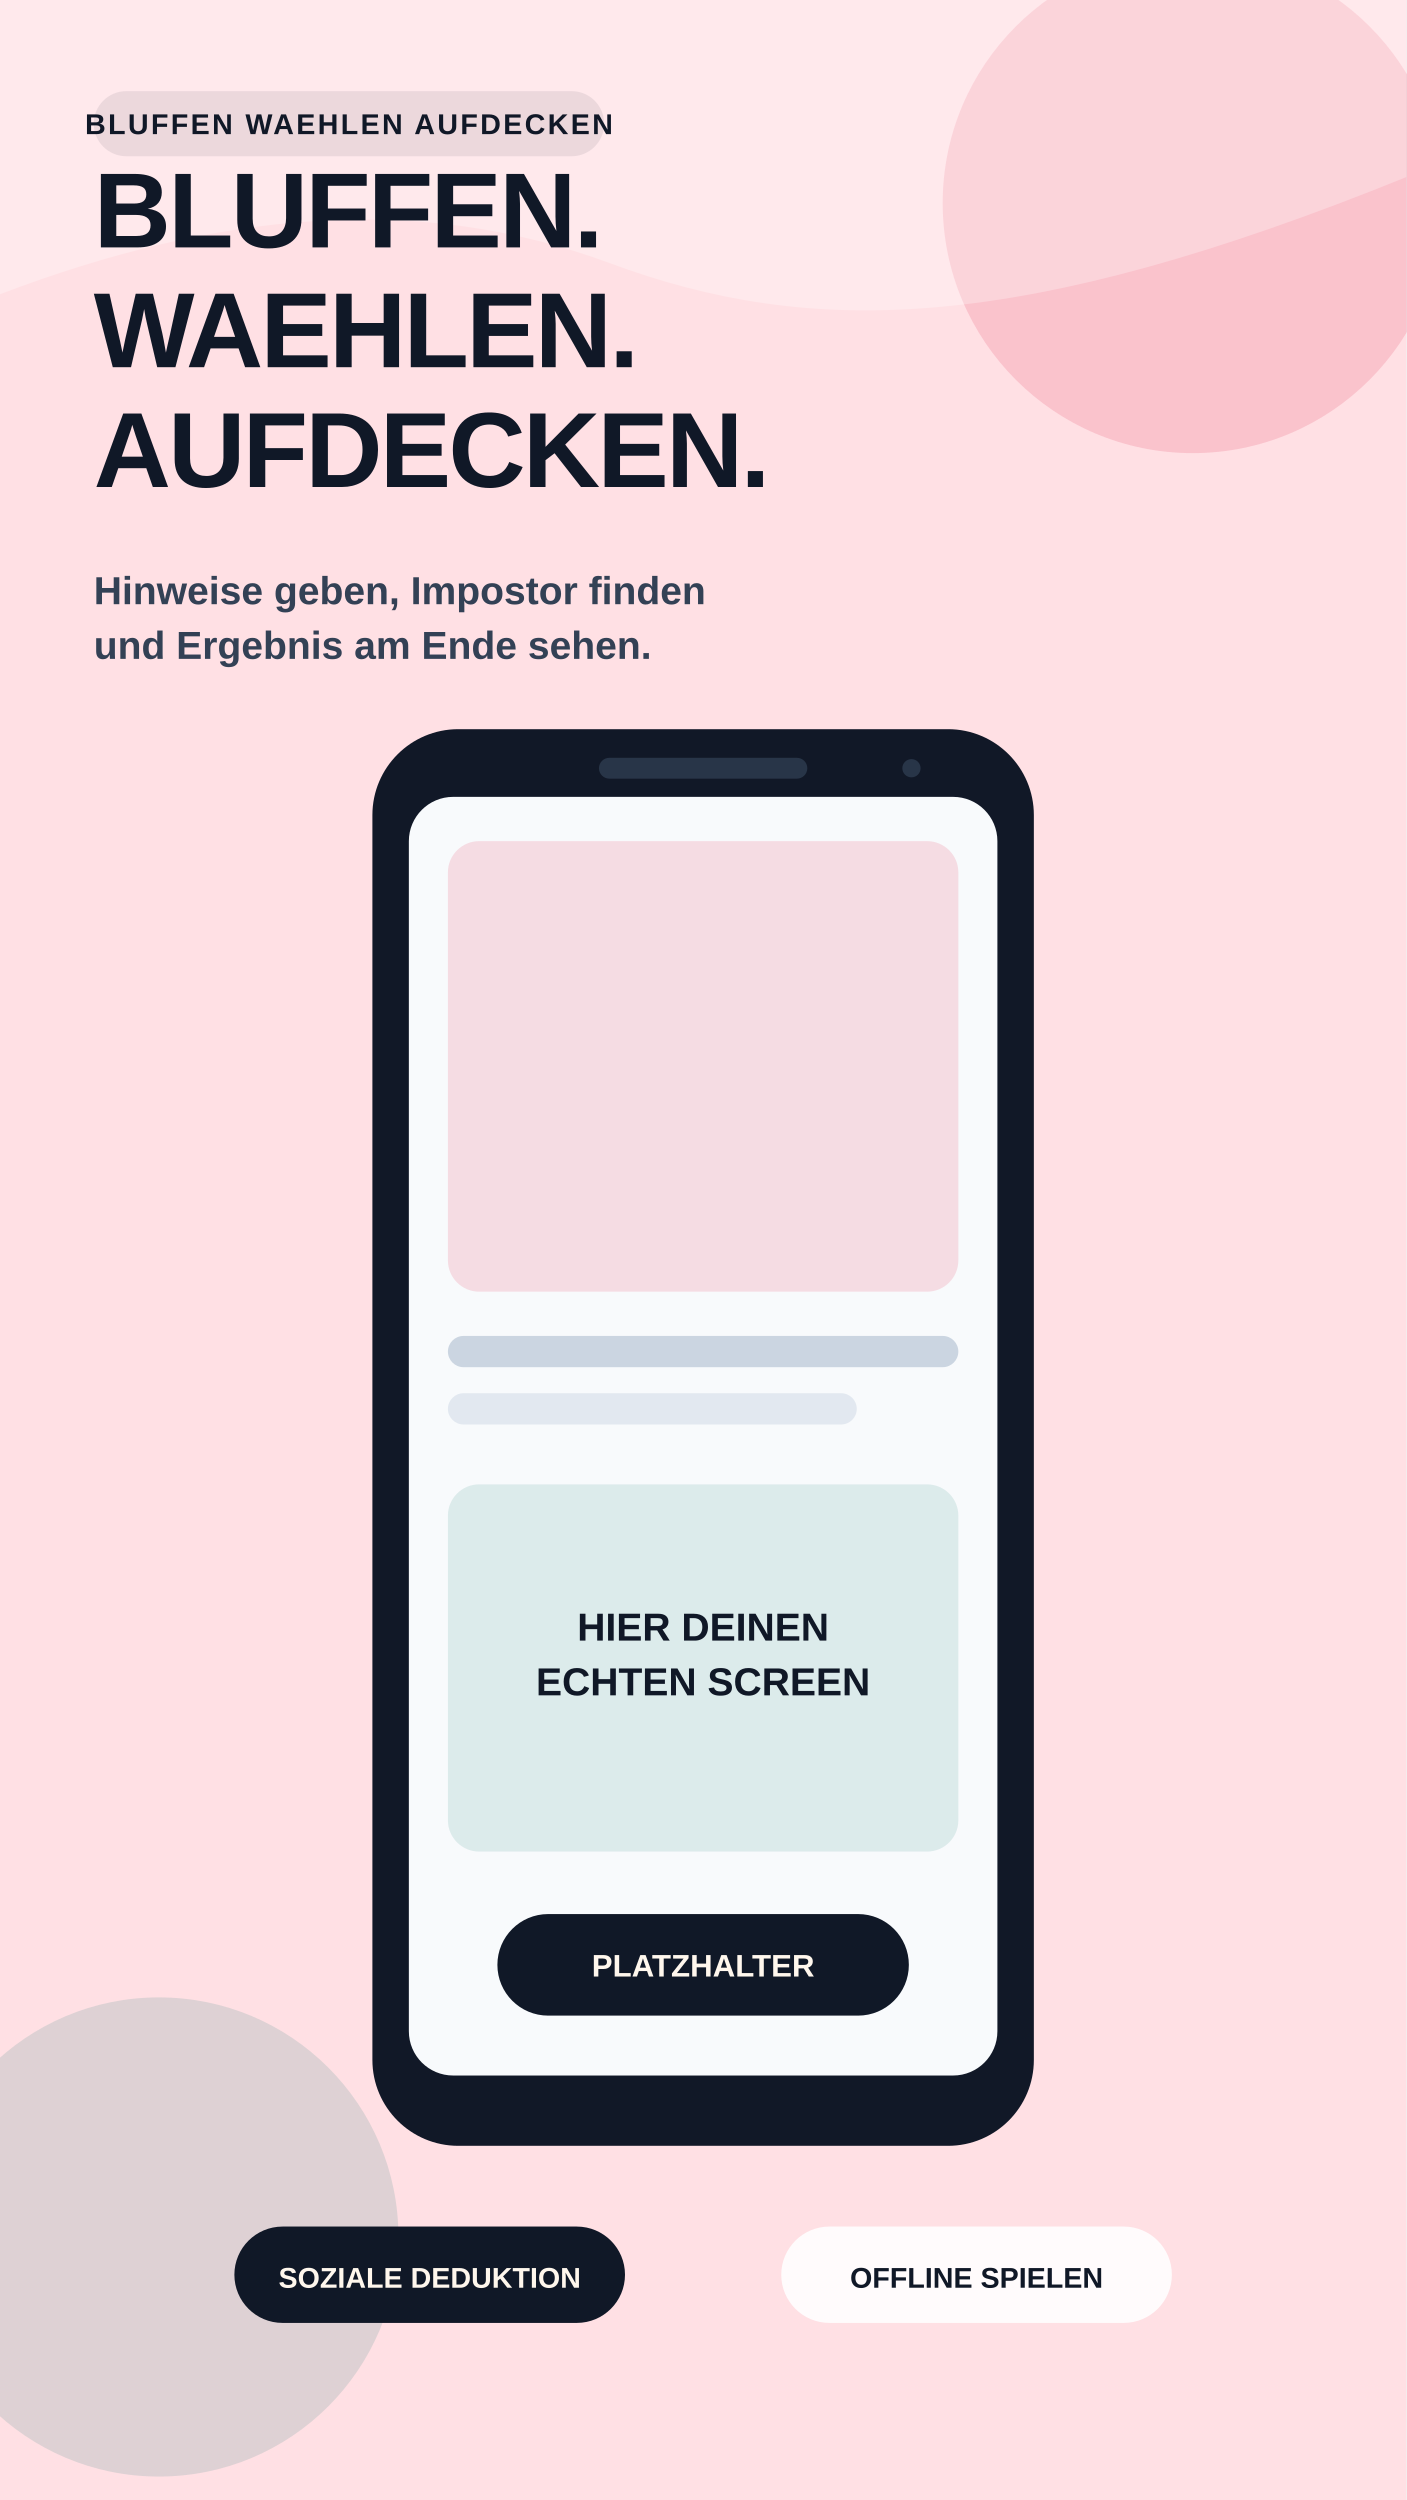
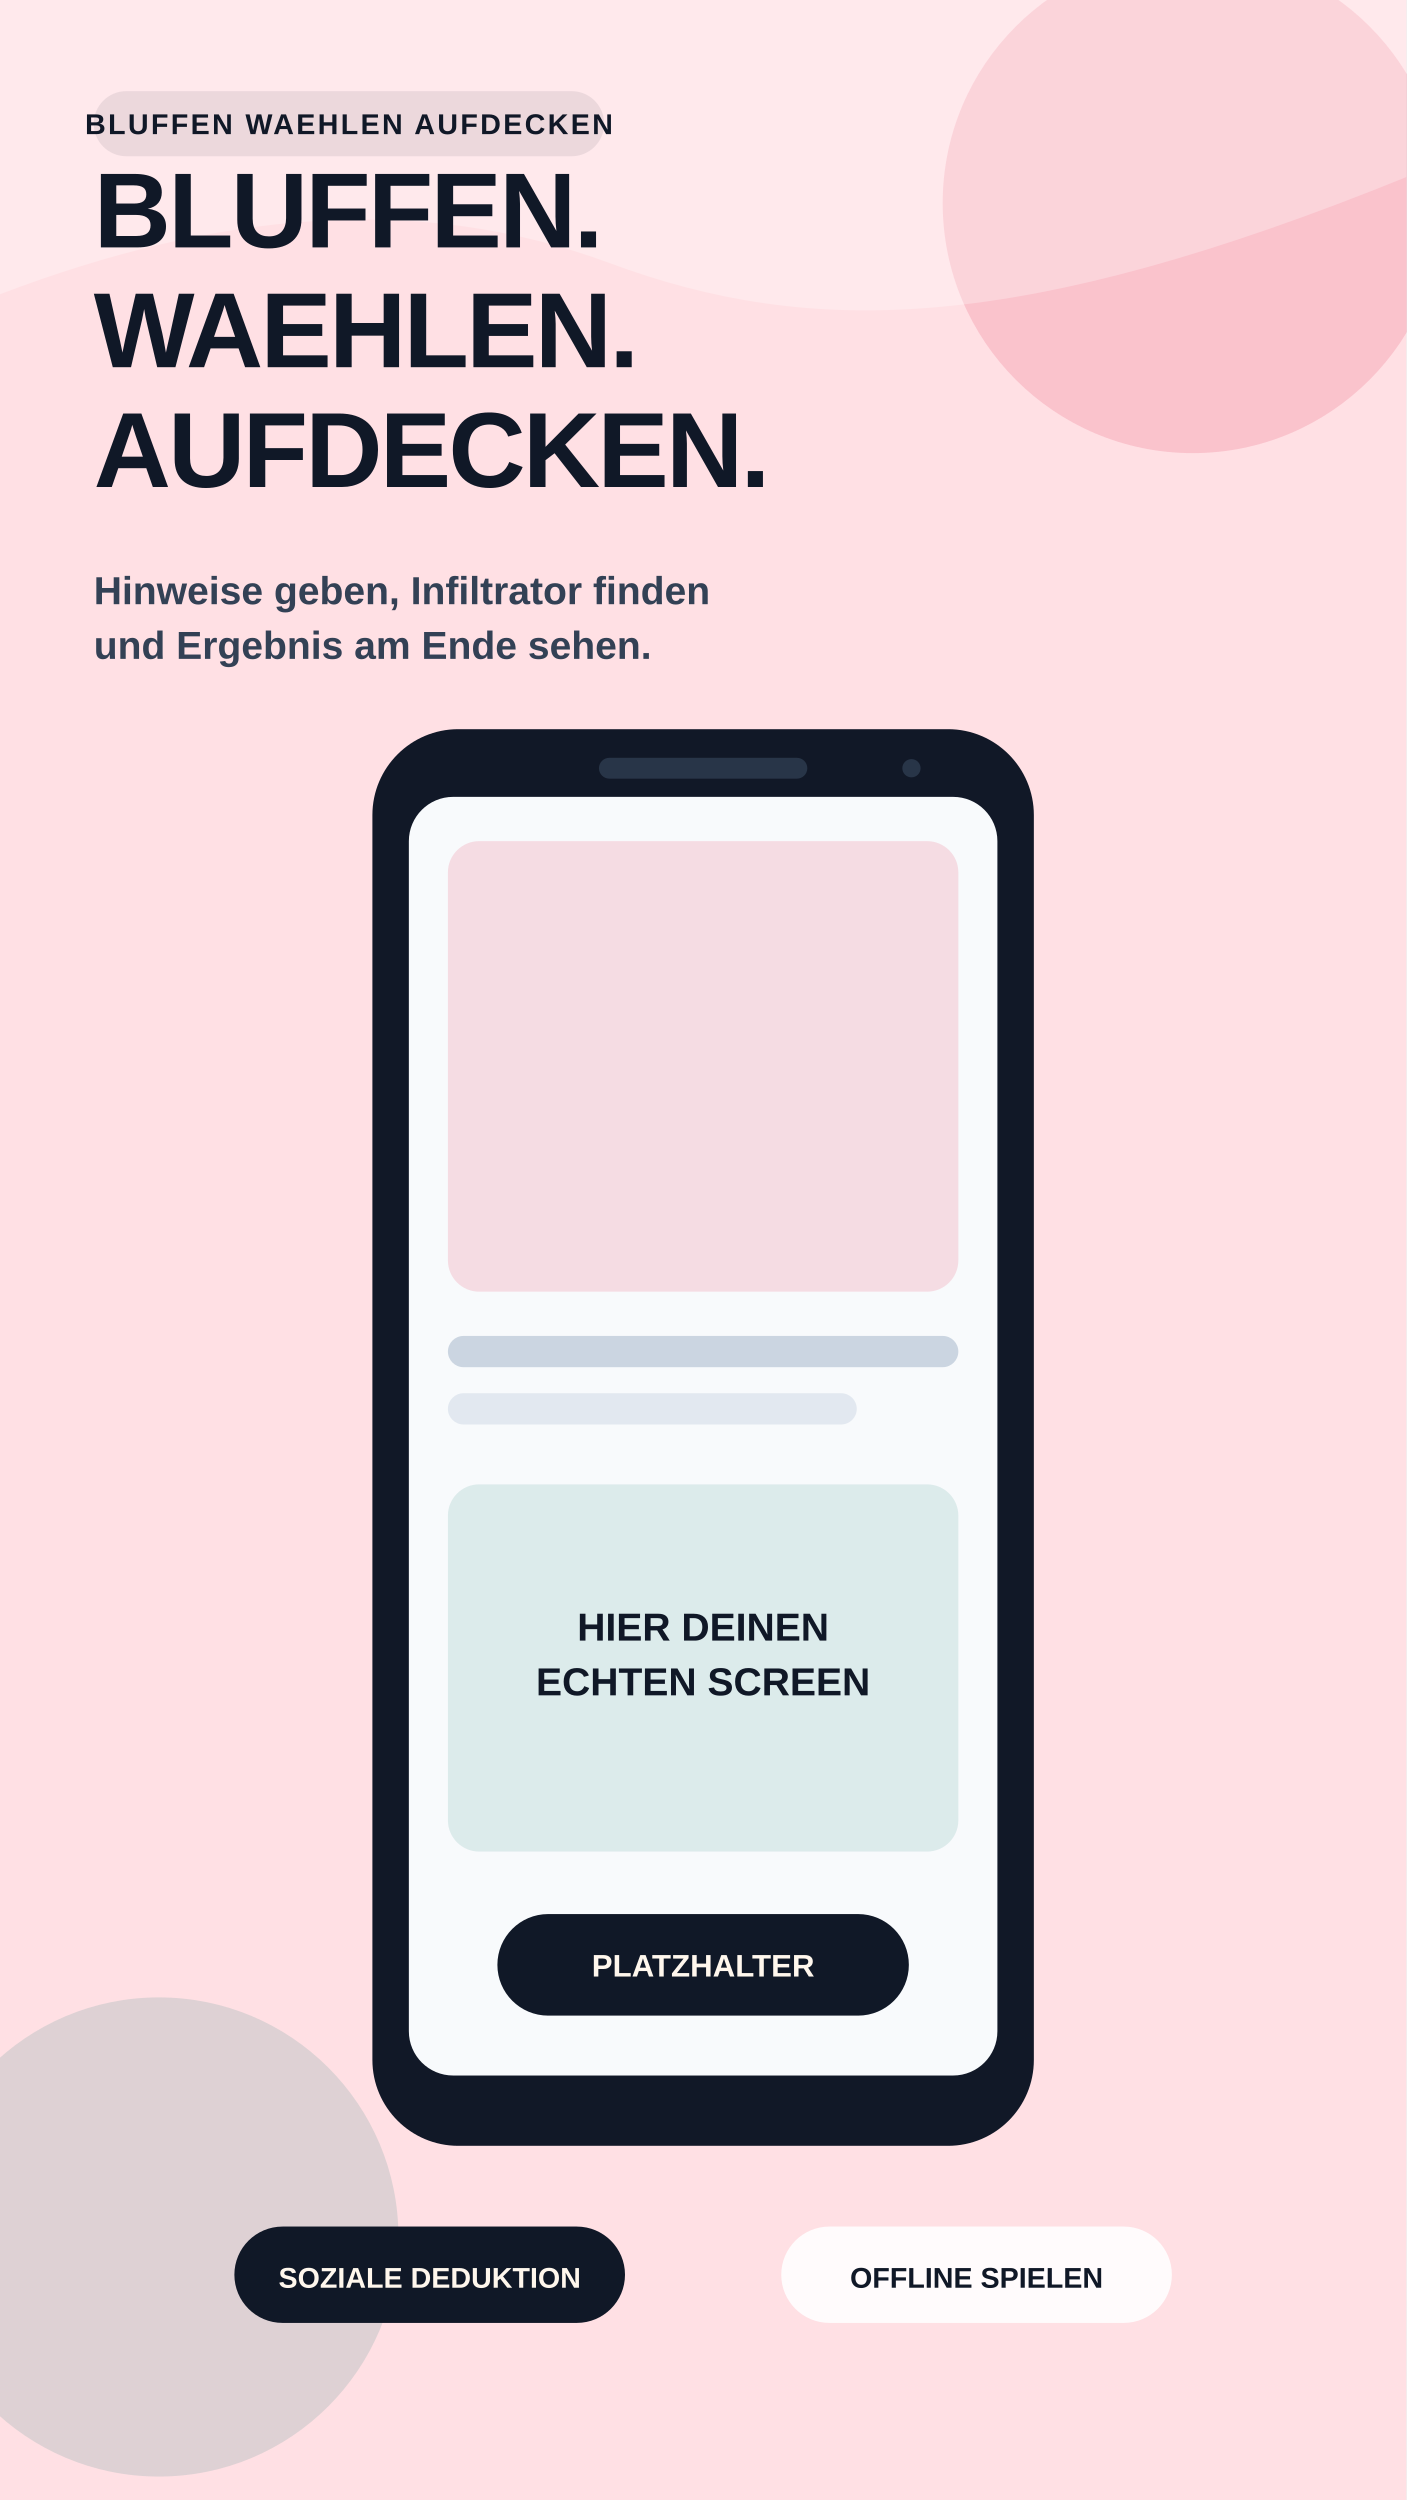
<svg xmlns="http://www.w3.org/2000/svg" width="1080" height="1920" viewBox="0 0 1080 1920" fill="none">
  <rect width="1080" height="1920" fill="#FFE0E4" />
  <circle cx="916" cy="156" r="192" fill="#E11D48" fill-opacity="0.15" />
  <circle cx="122" cy="1718" r="184" fill="#0F766E" fill-opacity="0.14" />
  <path d="M0 226C168 162 322 148 468 202C624 260 784 256 1080 136V0H0V226Z" fill="#FFFFFF" fill-opacity="0.28" />
  <rect x="72" y="70" width="392" height="50" rx="25" fill="#101827" fill-opacity="0.08" />
  <text x="268" y="103" text-anchor="middle" fill="#101827" font-family="Bahnschrift, Segoe UI, Arial, sans-serif" font-size="22" font-weight="800" letter-spacing="1.8">BLUFFEN WAEHLEN AUFDECKEN</text>
  <text x="72" y="190" fill="#101827" font-family="Bahnschrift, Segoe UI, Arial, sans-serif" font-size="82" font-weight="800" letter-spacing="-2">BLUFFEN.</text>
  <text x="72" y="282" fill="#101827" font-family="Bahnschrift, Segoe UI, Arial, sans-serif" font-size="82" font-weight="800" letter-spacing="-2">WAEHLEN.</text>
  <text x="72" y="374" fill="#101827" font-family="Bahnschrift, Segoe UI, Arial, sans-serif" font-size="82" font-weight="800" letter-spacing="-2">AUFDECKEN.</text>
-   <text x="72" y="464" fill="#334155" font-family="Bahnschrift, Segoe UI, Arial, sans-serif" font-size="30" font-weight="600">Hinweise geben, Impostor finden</text>
+   <text x="72" y="464" fill="#334155" font-family="Bahnschrift, Segoe UI, Arial, sans-serif" font-size="30" font-weight="600">Hinweise geben, Infiltrator finden</text>
  <text x="72" y="506" fill="#334155" font-family="Bahnschrift, Segoe UI, Arial, sans-serif" font-size="30" font-weight="600">und Ergebnis am Ende sehen.</text>
  <g id="phone">
    <rect x="286" y="560" width="508" height="1088" rx="66" fill="#111827" />
    <rect x="314" y="612" width="452" height="982" rx="34" fill="#F8FAFC" />
    <rect x="460" y="582" width="160" height="16" rx="8" fill="#283548" />
    <circle cx="700" cy="590" r="7" fill="#283548" />
    <rect x="344" y="646" width="392" height="346" rx="24" fill="#E11D48" fill-opacity="0.14" />
    <rect x="344" y="1026" width="392" height="24" rx="12" fill="#CBD5E1" />
    <rect x="344" y="1070" width="314" height="24" rx="12" fill="#E2E8F0" />
    <rect x="344" y="1140" width="392" height="282" rx="24" fill="#0F766E" fill-opacity="0.12" />
    <rect x="382" y="1470" width="316" height="78" rx="39" fill="#101827" />
    <text x="540" y="1260" text-anchor="middle" fill="#101827" font-family="Bahnschrift, Segoe UI, Arial, sans-serif" font-size="30" font-weight="800">HIER DEINEN</text>
    <text x="540" y="1302" text-anchor="middle" fill="#101827" font-family="Bahnschrift, Segoe UI, Arial, sans-serif" font-size="30" font-weight="800">ECHTEN SCREEN</text>
    <text x="540" y="1518" text-anchor="middle" fill="#FFF7ED" font-family="Bahnschrift, Segoe UI, Arial, sans-serif" font-size="24" font-weight="800">PLATZHALTER</text>
  </g>
  <rect x="180" y="1710" width="300" height="74" rx="37" fill="#101827" />
  <text x="330" y="1757" text-anchor="middle" fill="#FFF7ED" font-family="Bahnschrift, Segoe UI, Arial, sans-serif" font-size="22" font-weight="800">SOZIALE DEDUKTION</text>
  <rect x="600" y="1710" width="300" height="74" rx="37" fill="#FFFFFF" fill-opacity="0.88" />
  <text x="750" y="1757" text-anchor="middle" fill="#101827" font-family="Bahnschrift, Segoe UI, Arial, sans-serif" font-size="22" font-weight="800">OFFLINE SPIELEN</text>
</svg>
